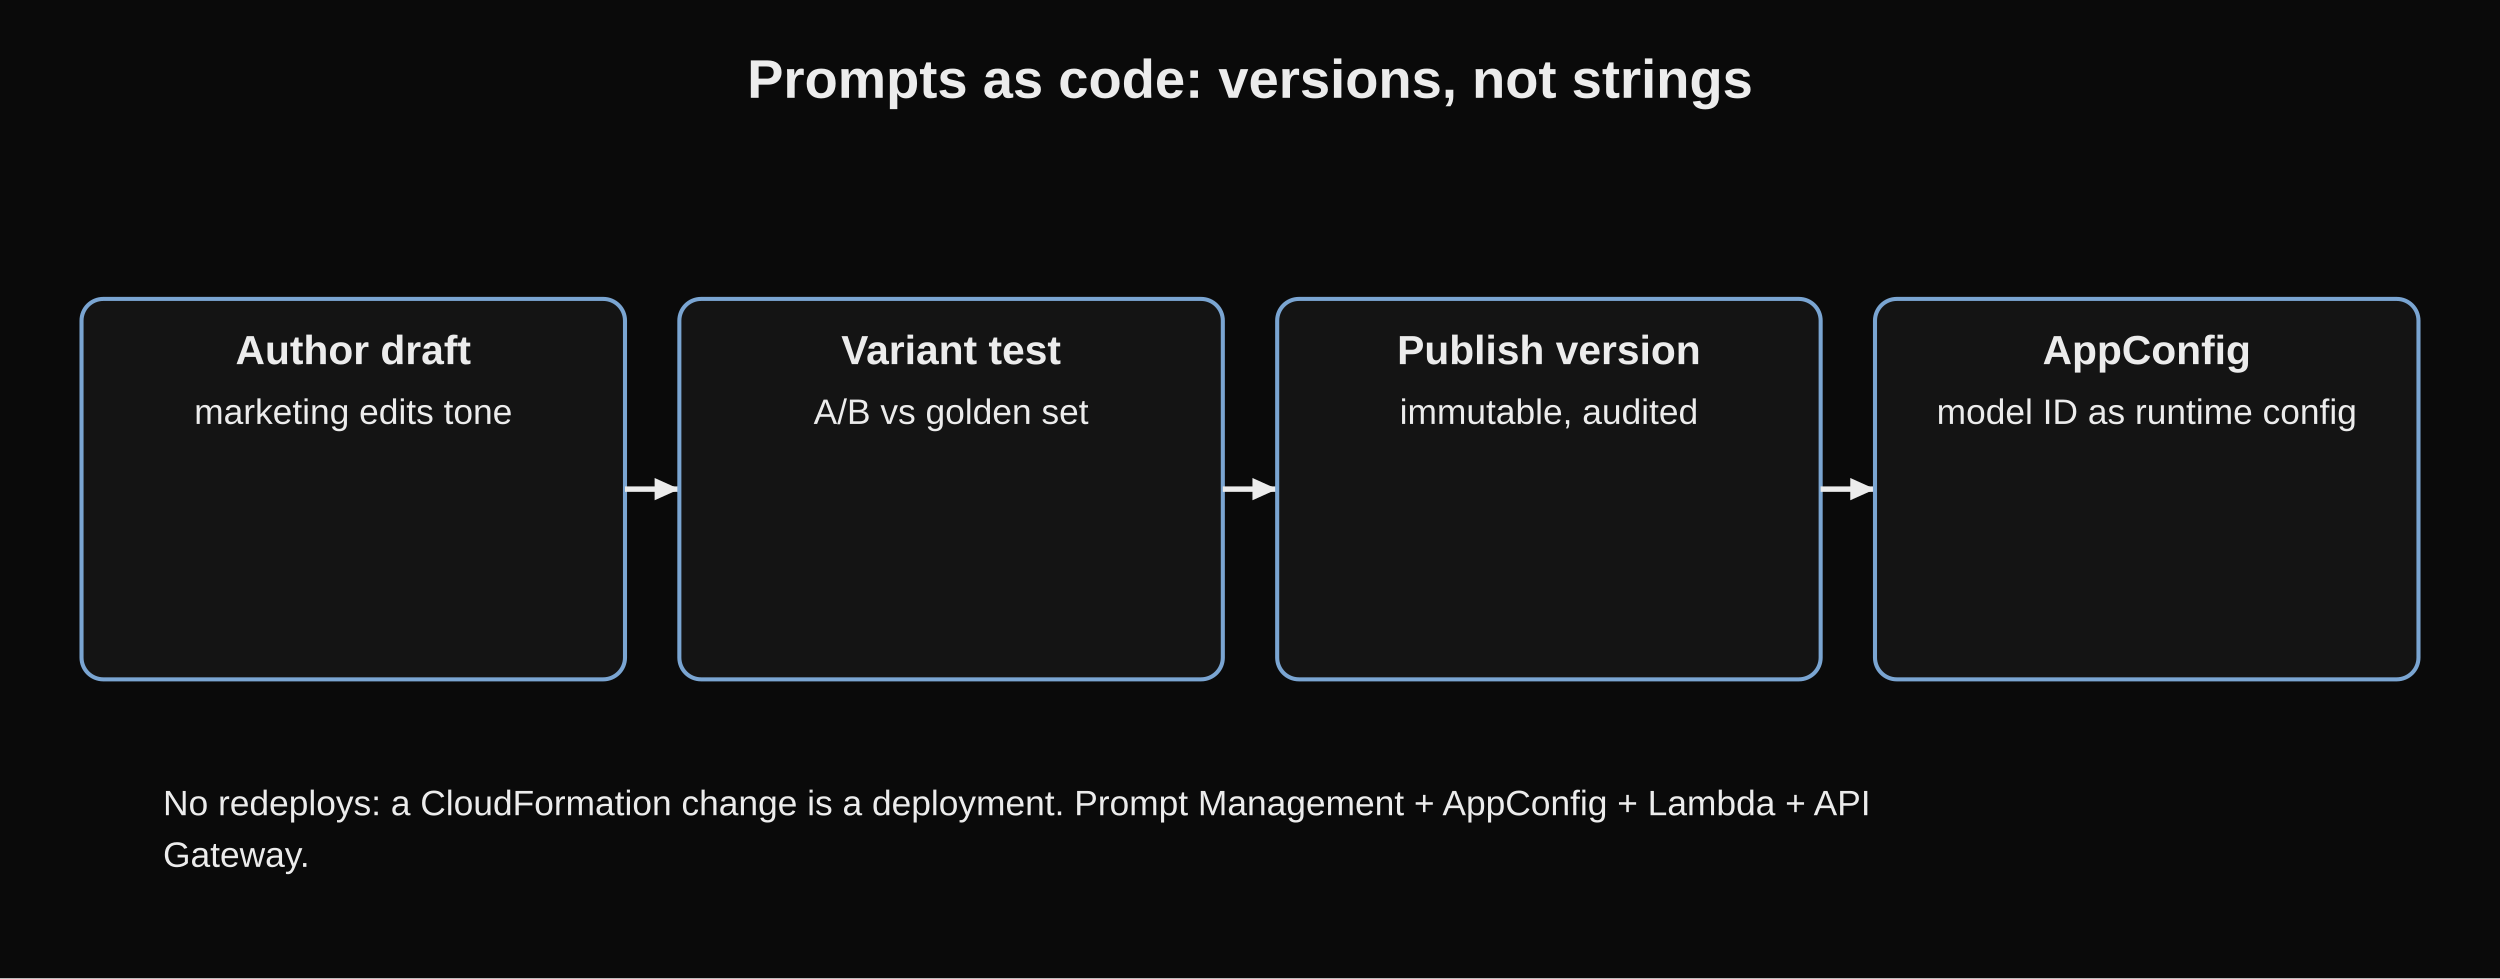
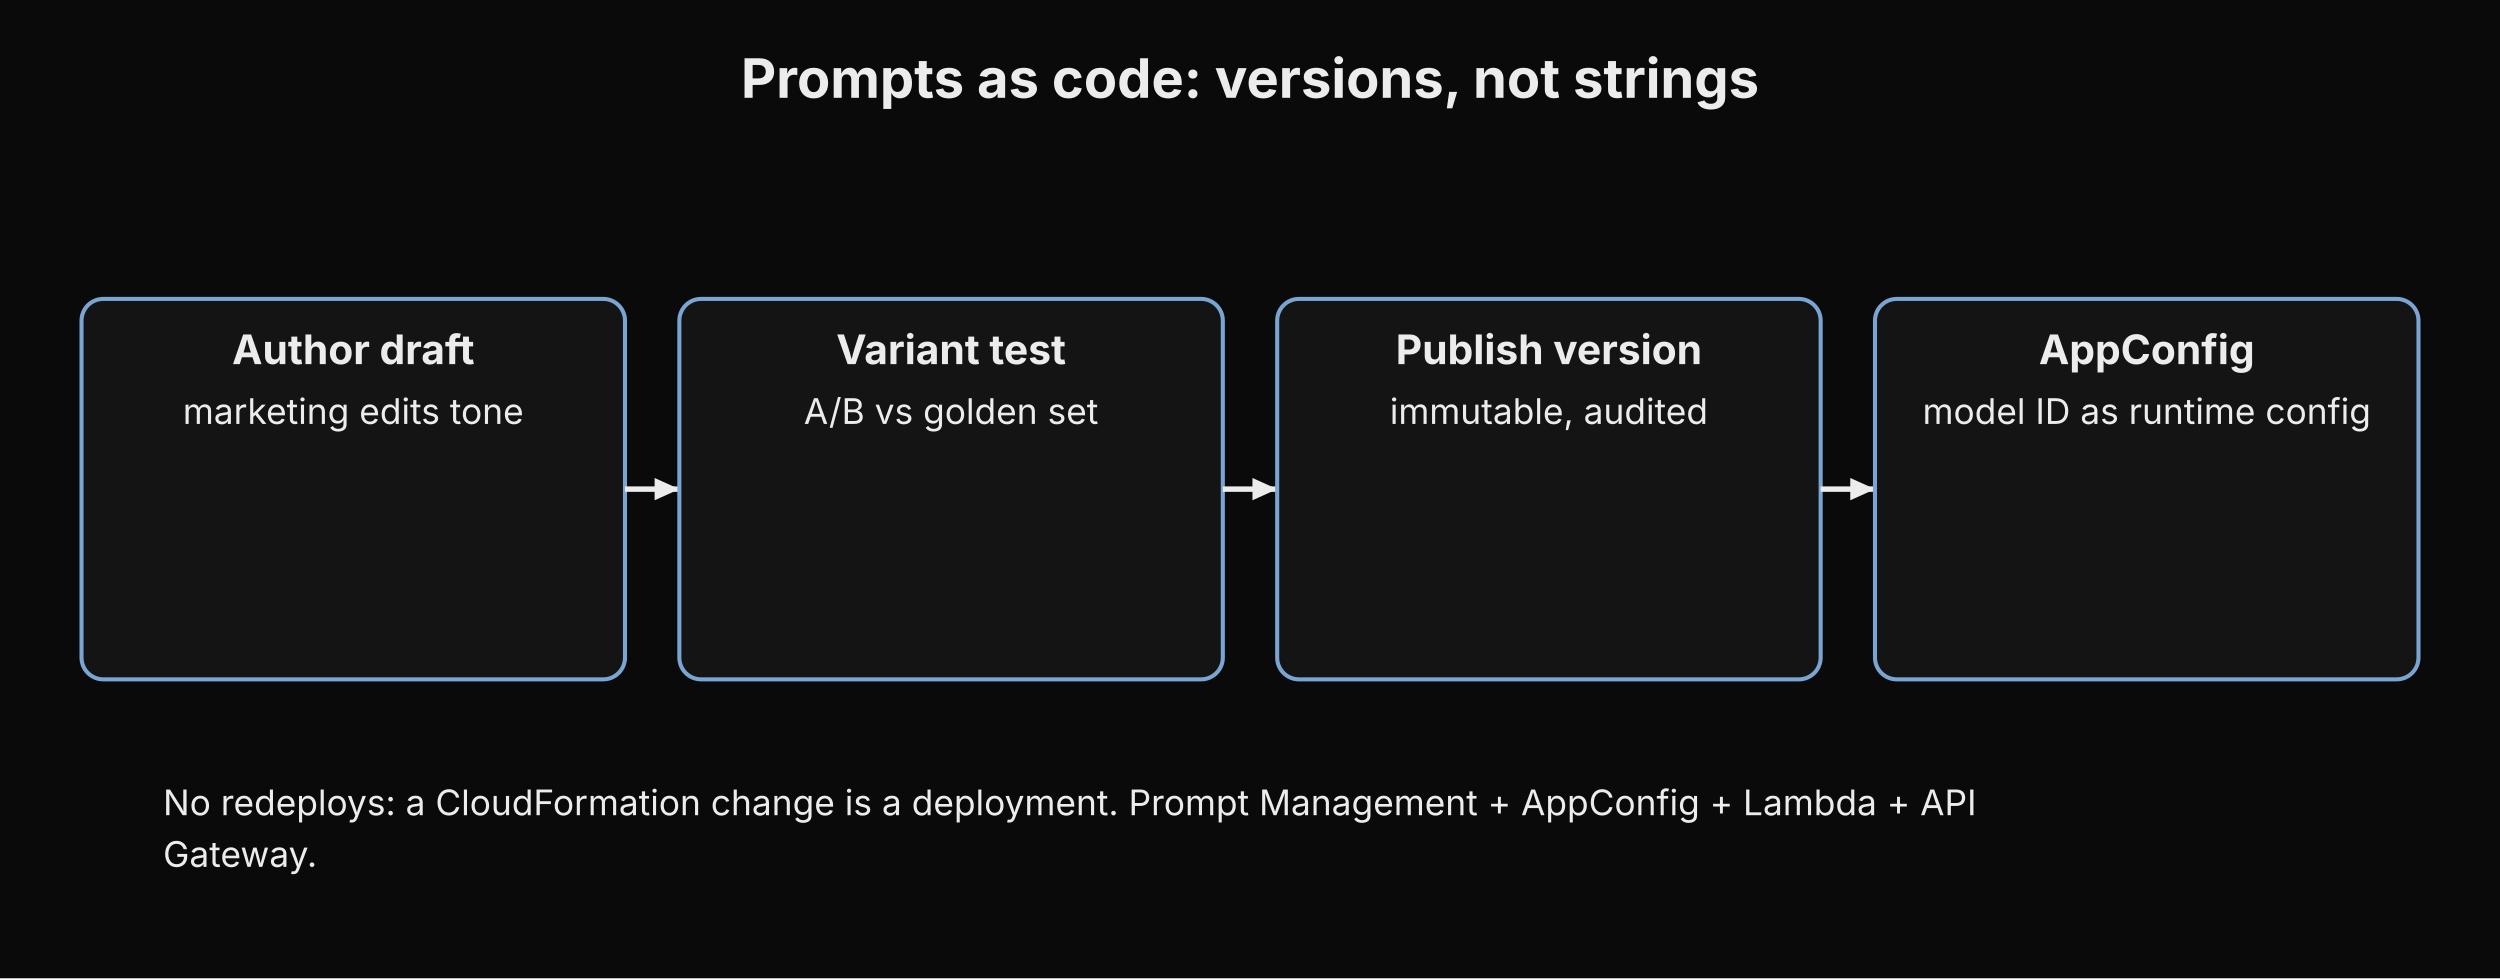
<svg xmlns="http://www.w3.org/2000/svg" width="100%" viewBox="0 0 920 360" role="img" aria-label="Prompts as code: versions, not strings">
-   <style>text{font-family:Verdana,Arial,sans-serif;fill:#ececec;}</style>
+   <style>text{font-family:"Anthropic Sans",Inter,"Source Sans 3","IBM Plex Sans",sans-serif;fill:#ececec}</style>
  <rect x="0" y="0" width="920" height="360" fill="#0a0a0a" />
  <text x="460.0" y="36" text-anchor="middle" font-size="20" font-weight="bold">Prompts as code: versions, not strings</text>
  <rect x="30" y="110" width="200" height="140" rx="8" fill="#141414" stroke="#7aa5d2" stroke-width="1.5" />
  <text x="130.0" y="134" font-size="15" font-weight="bold" text-anchor="middle" fill="#ececec">Author draft</text>
  <text x="130.0" y="156" font-size="13" text-anchor="middle" fill="#ececec">marketing edits tone</text>
  <line x1="230" y1="180" x2="250" y2="180" stroke="#ececec" stroke-width="2" />
  <polygon points="250,180 240.9,184.1 240.9,175.9" fill="#ececec" />
  <rect x="250" y="110" width="200" height="140" rx="8" fill="#141414" stroke="#7aa5d2" stroke-width="1.5" />
  <text x="350.0" y="134" font-size="15" font-weight="bold" text-anchor="middle" fill="#ececec">Variant test</text>
  <text x="350.0" y="156" font-size="13" text-anchor="middle" fill="#ececec">A/B vs golden set</text>
  <line x1="450" y1="180" x2="470" y2="180" stroke="#ececec" stroke-width="2" />
  <polygon points="470,180 460.9,184.1 460.9,175.9" fill="#ececec" />
  <rect x="470" y="110" width="200" height="140" rx="8" fill="#141414" stroke="#7aa5d2" stroke-width="1.5" />
  <text x="570.0" y="134" font-size="15" font-weight="bold" text-anchor="middle" fill="#ececec">Publish version</text>
  <text x="570.0" y="156" font-size="13" text-anchor="middle" fill="#ececec">immutable, audited</text>
  <line x1="670" y1="180" x2="690" y2="180" stroke="#ececec" stroke-width="2" />
  <polygon points="690,180 680.9,184.1 680.9,175.9" fill="#ececec" />
  <rect x="690" y="110" width="200" height="140" rx="8" fill="#141414" stroke="#7aa5d2" stroke-width="1.5" />
  <text x="790.0" y="134" font-size="15" font-weight="bold" text-anchor="middle" fill="#ececec">AppConfig</text>
  <text x="790.0" y="156" font-size="13" text-anchor="middle" fill="#ececec">model ID as runtime config</text>
  <text x="60" y="300" font-size="13" text-anchor="start" fill="#a8a8a8">No redeploys: a CloudFormation change is a deployment. Prompt Management + AppConfig + Lambda + API</text>
  <text x="60" y="319" font-size="13" text-anchor="start" fill="#a8a8a8">Gateway.</text>
</svg>
